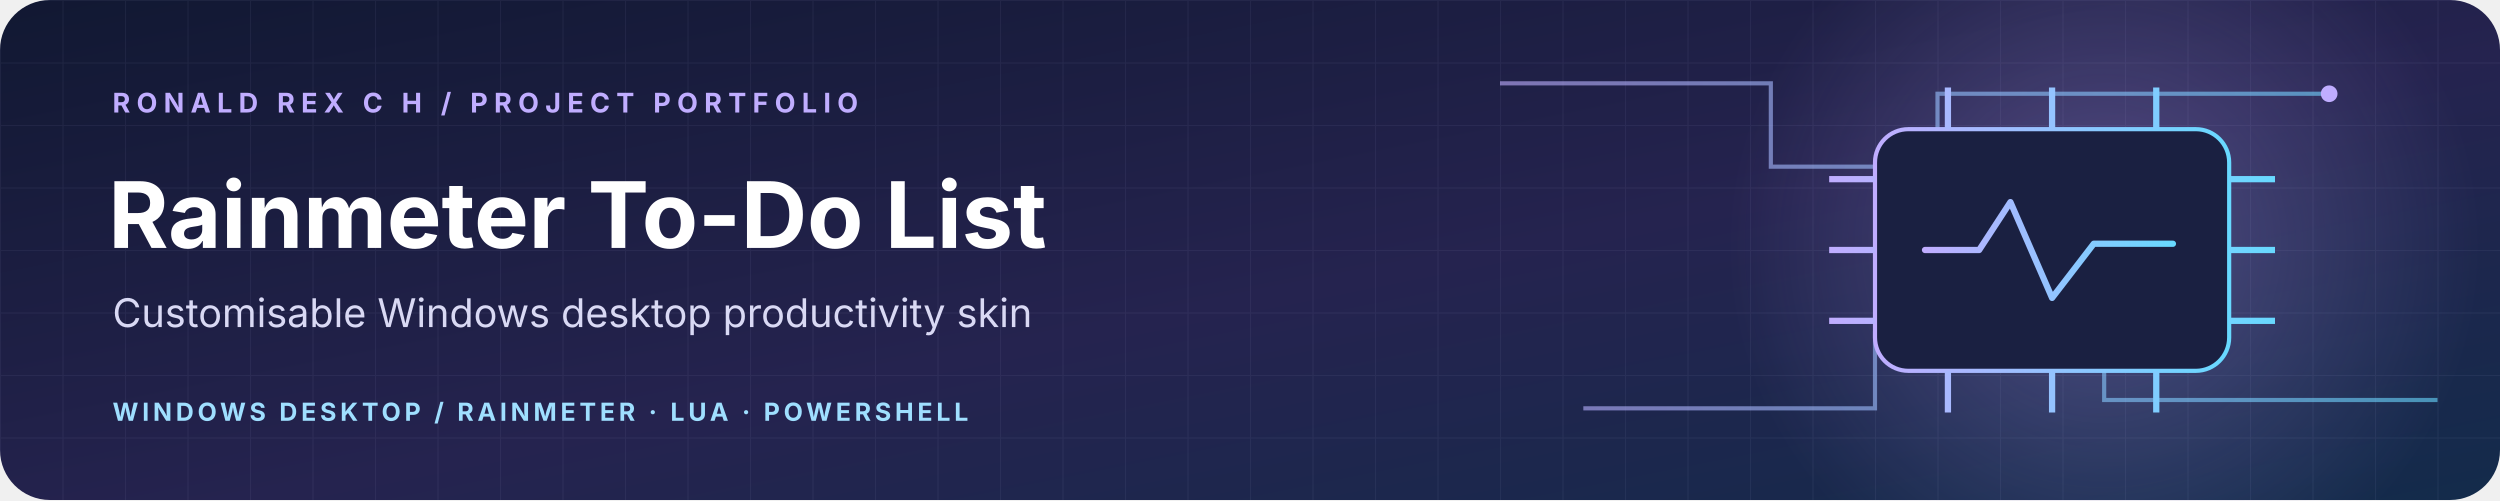
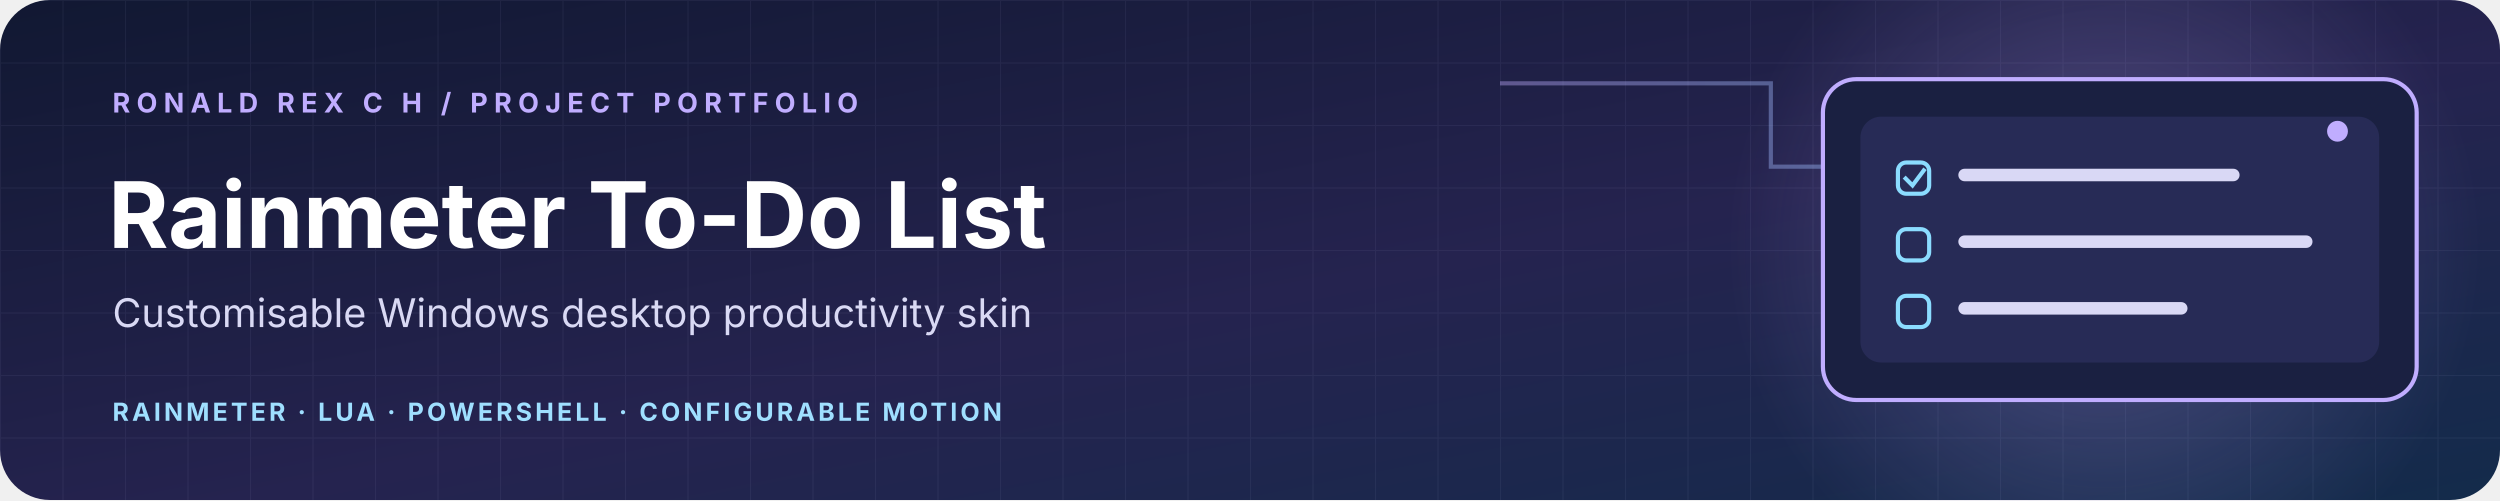
<svg xmlns="http://www.w3.org/2000/svg" width="1200" height="240" viewBox="0 0 1200 240" role="img" aria-label="Rainmeter To-Do List — Customisable Windows desktop productivity skin">
  <defs>
    <linearGradient id="bg" x1="0" y1="0" x2="1" y2="1">
      <stop stop-color="#111832" />
      <stop offset=".55" stop-color="#25234f" />
      <stop offset="1" stop-color="#132b4b" />
    </linearGradient>
    <linearGradient id="ac">
      <stop stop-color="#c0adff" />
      <stop offset="1" stop-color="#68d9ff" />
    </linearGradient>
    <radialGradient id="gl">
      <stop stop-color="#c0adff" stop-opacity=".3" />
      <stop offset="1" stop-color="#c0adff" stop-opacity="0" />
    </radialGradient>
    <pattern id="grid" width="30" height="30" patternUnits="userSpaceOnUse">
      <path d="M30 0H0V30" fill="none" stroke="#d0ccff" stroke-opacity=".06" />
    </pattern>
  </defs>
  <rect width="1200" height="240" rx="24" fill="url(#bg)" />
  <rect width="1200" height="240" rx="24" fill="url(#grid)" />
  <circle cx="1010" cy="118" r="180" fill="url(#gl)" />
-   <path d="M720 40H850V80H930V45H1120M760 196H900V160H1010V192H1170" fill="none" stroke="url(#ac)" stroke-width="2" stroke-opacity=".6" />
-   <g transform="translate(900 62)" fill="none" stroke="url(#ac)" stroke-width="3">
-     <rect x="0" y="0" width="170" height="116" rx="16" fill="#1a2041" stroke-width="2" />
-     <path d="M24 58h26l15-23 20 46 20-26h38" stroke-linecap="round" stroke-linejoin="round">
-       <animate attributeName="stroke-dasharray" values="0 180;180 0;0 180" dur="5s" repeatCount="indefinite" />
-     </path>
-     <path d="M-22 24H0M-22 58H0M-22 92H0M170 24h22M170 58h22M170 92h22M35 -20V0M85 -20V0M135 -20V0M35 116v20M85 116v20M135 116v20" />
+   <path d="M720 40H850V80H930V45H1120" fill="none" stroke="url(#ac)" stroke-width="2" stroke-opacity=".4" />
+   <g transform="translate(875 38)">
+     <rect width="285" height="154" rx="16" fill="#1a2041" stroke="#c0adff" stroke-width="2" />
+     <rect x="18" y="18" width="249" height="118" rx="10" fill="#272b56" />
+     <g stroke="#8bdcff" stroke-width="2" fill="none">
+       <rect x="36" y="40" width="15" height="15" rx="4" />
+       <path d="M39 47l4 4 6-8" />
+       <rect x="36" y="72" width="15" height="15" rx="4" />
+       <rect x="36" y="104" width="15" height="15" rx="4" />
+     </g>
+     <g fill="#d9d8f5">
+       <rect x="65" y="43" width="135" height="6" rx="3" />
+       <rect x="65" y="75" width="170" height="6" rx="3" />
+       <rect x="65" y="107" width="110" height="6" rx="3" />
+     </g>
+     <circle cx="247" cy="25" r="5" fill="#c0adff">
+       <animate attributeName="r" values="4;7;4" dur="2.3s" repeatCount="indefinite" />
+     </circle>
  </g>
  <g font-family="Inter,Segoe UI,Arial,sans-serif">
-     <text x="54" y="54" fill="#c0adff" font-size="13" font-weight="700" letter-spacing="3">RONALD REX C H  /  PROJECT PORTFOLIO</text>
+     <text x="54" y="54" fill="#c0adff" font-size="13" font-weight="700" letter-spacing="3">RONALD REX C H / PROJECT PORTFOLIO</text>
    <text x="52" y="119" fill="#fff" font-size="44" font-weight="750">Rainmeter To-Do List</text>
    <text x="54" y="157" fill="#d9d9f4" font-size="19">Customisable Windows desktop productivity skin</text>
-     <text x="54" y="202" fill="#9fdfff" font-size="12" font-weight="700" letter-spacing="1.8">WINDOWS DESKTOP  /  RAINMETER · LUA · POWERSHELL</text>
+     <text x="54" y="202" fill="#9fdfff" font-size="12" font-weight="700" letter-spacing="1.5">RAINMETER · LUA · POWERSHELL · CONFIGURABLE MOTION</text>
  </g>
-   <circle cx="1118" cy="45" r="4" fill="#c0adff">
-     <animate attributeName="opacity" values=".2;1;.2" dur="2.6s" repeatCount="indefinite" />
-   </circle>
</svg>
